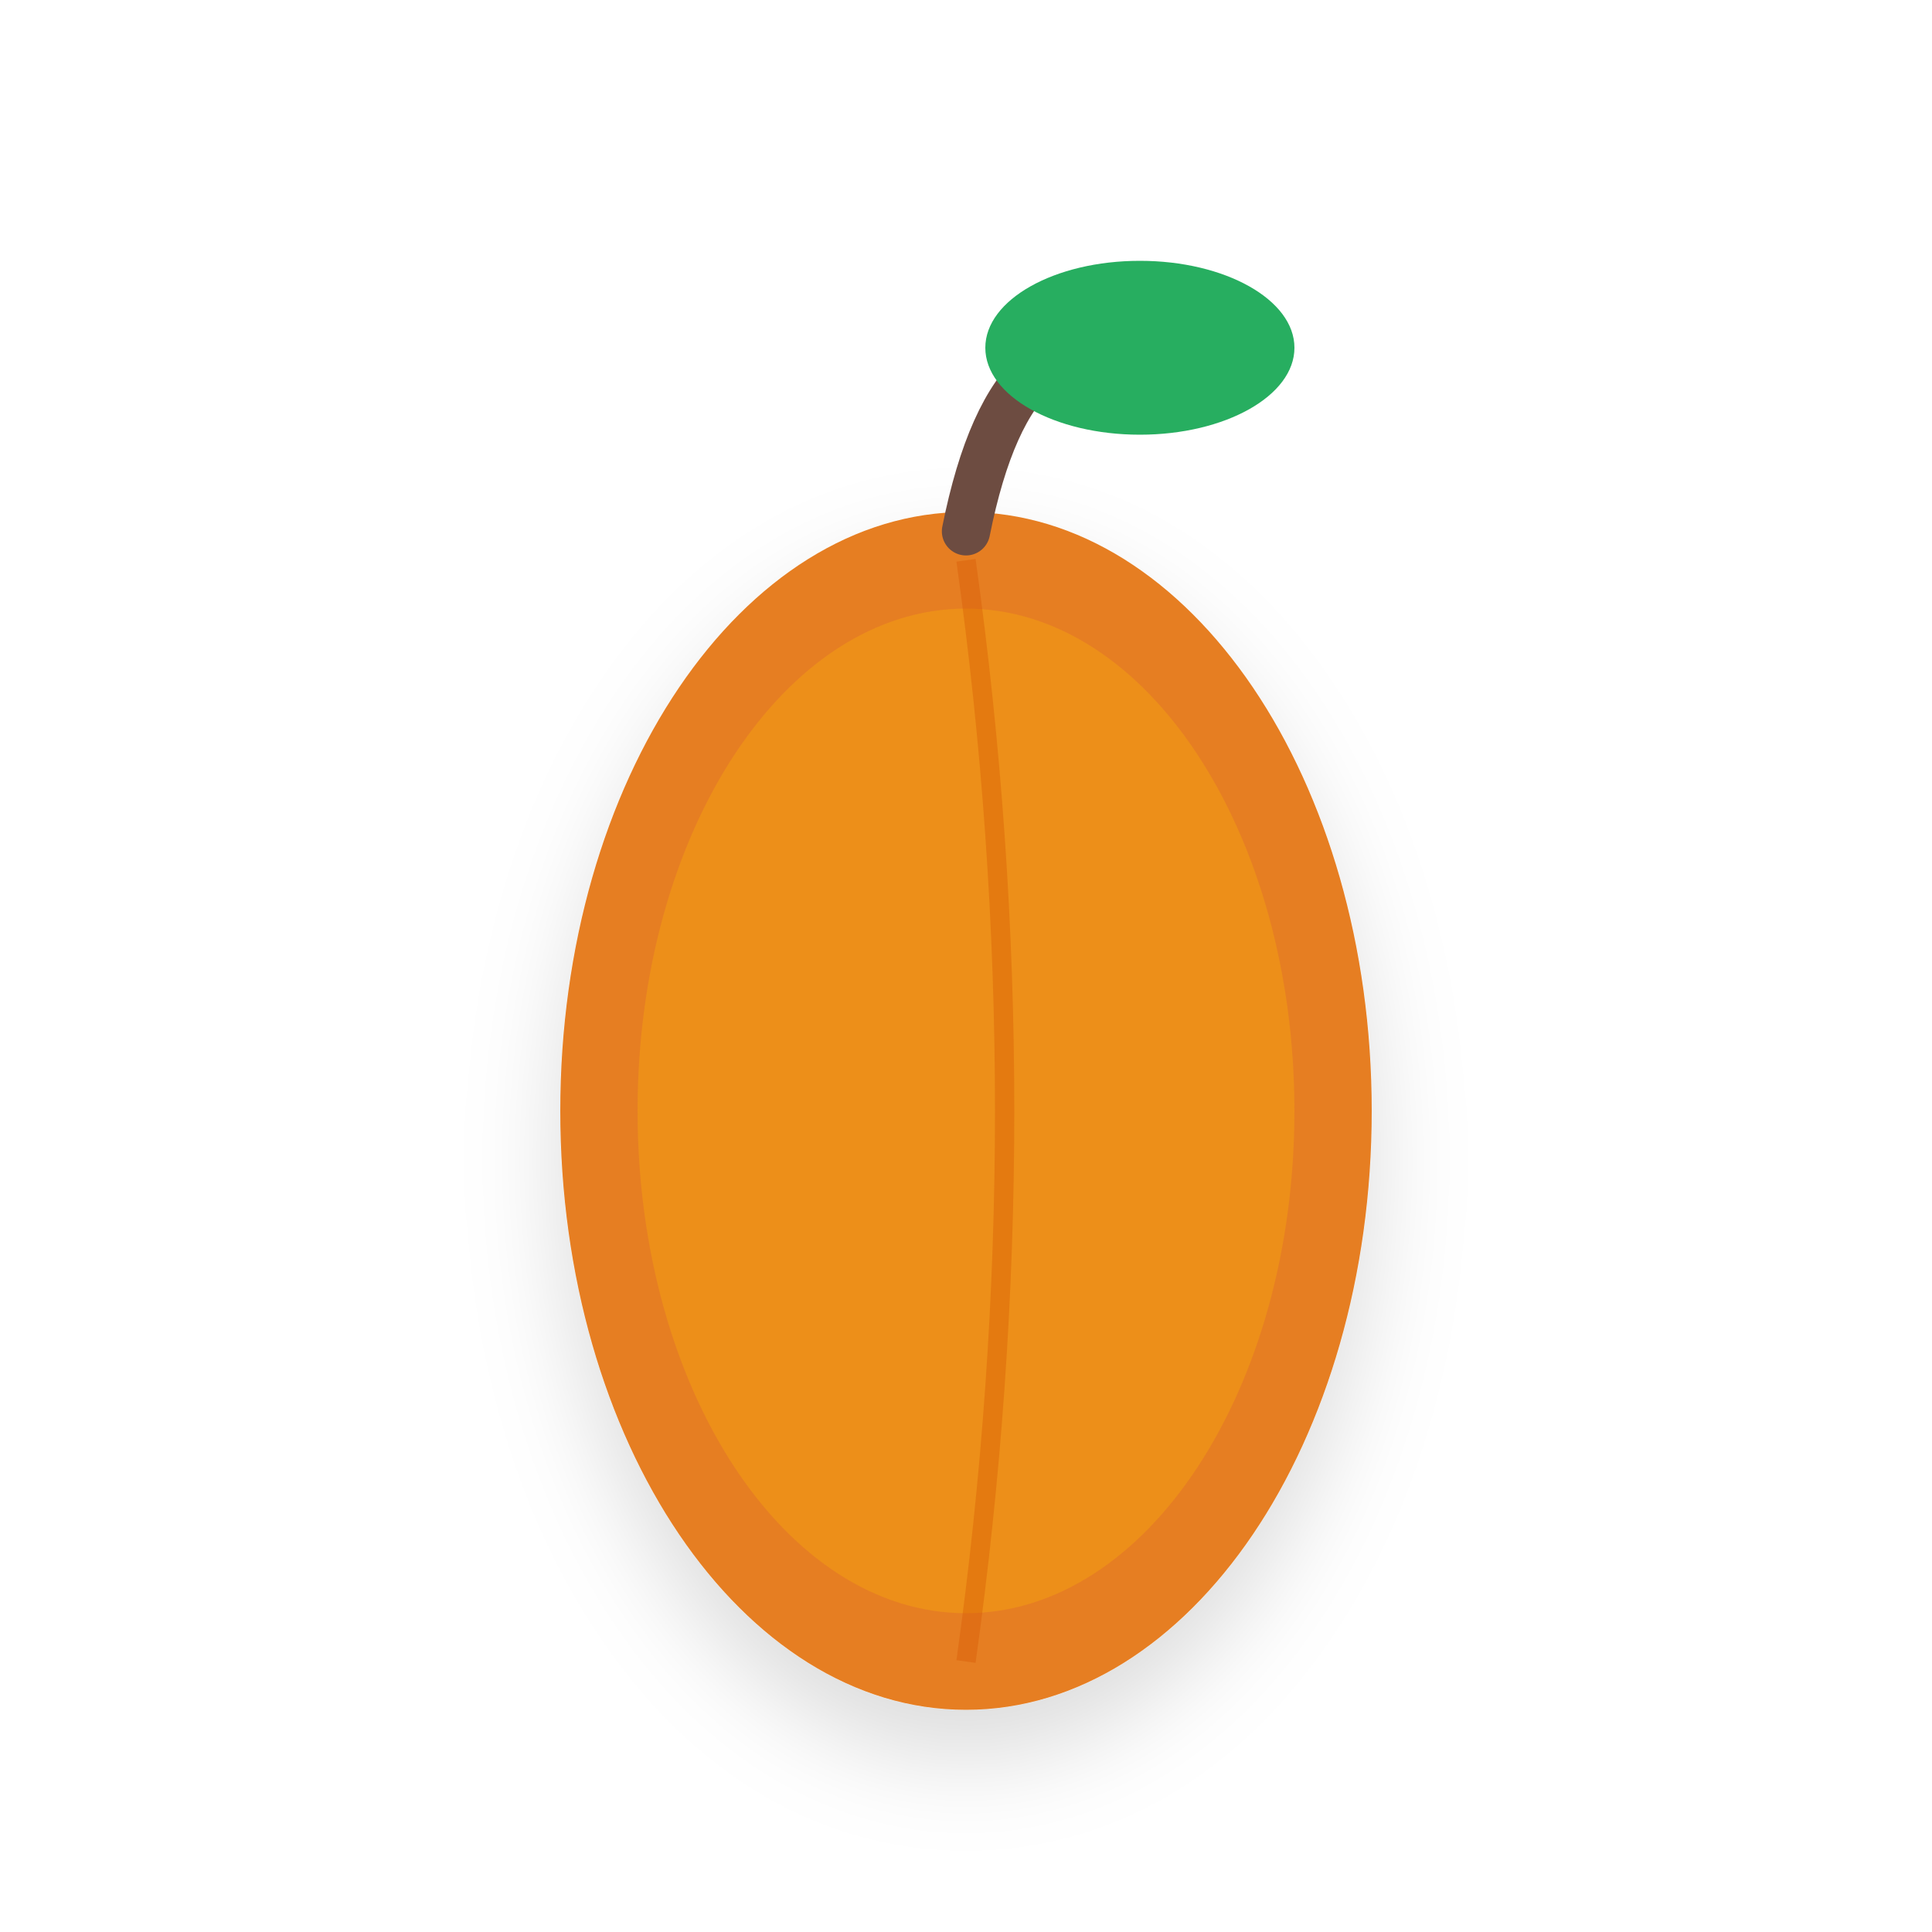
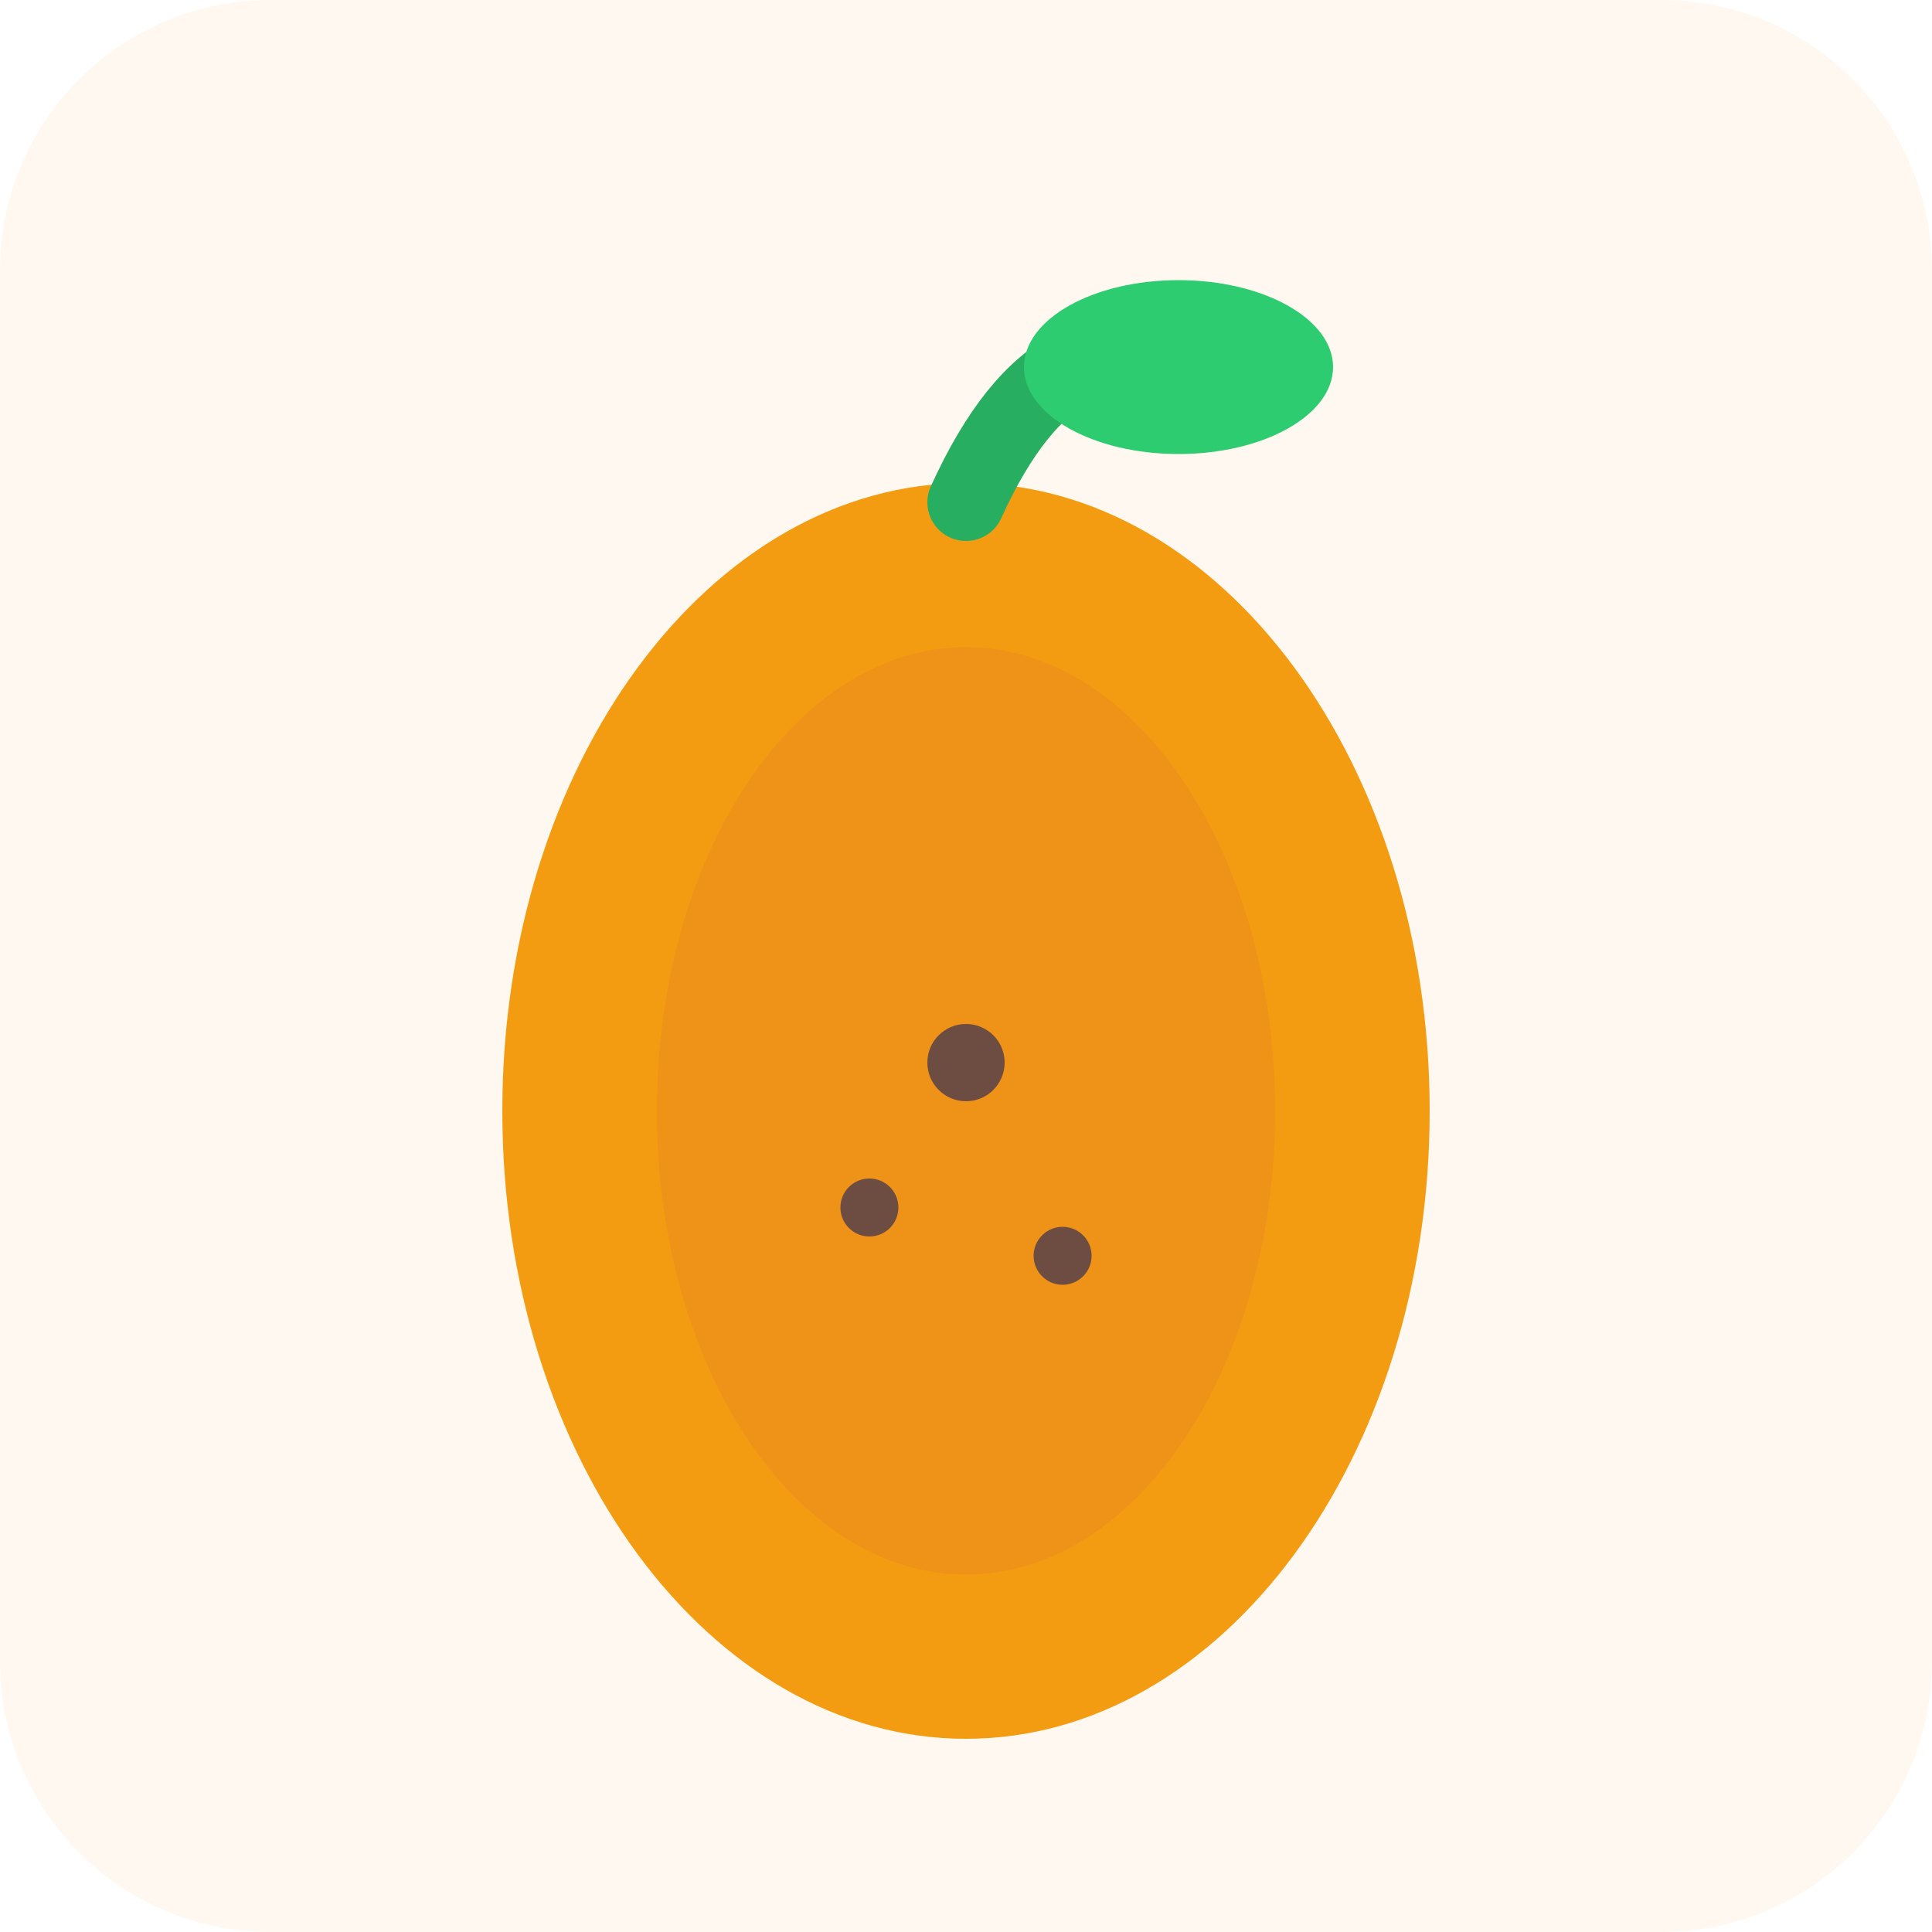
- <svg xmlns="http://www.w3.org/2000/svg" viewBox="0 0 200 200" width="200" height="200" role="img" aria-label="Pepaya">
-   <defs>
-     <filter id="s" x="-25%" y="-25%" width="150%" height="150%">
-       <feDropShadow dx="0" dy="5" stdDeviation="5" flood-opacity="0.14" />
-     </filter>
-   </defs>
-   <ellipse cx="100" cy="115" rx="42" ry="62" fill="#E67E22" filter="url(#s)" />
-   <ellipse cx="100" cy="115" rx="34" ry="52" fill="#F39C12" opacity="0.55" />
-   <path d="M100 58 Q108 115 100 172" stroke="#D35400" stroke-width="2" opacity="0.35" fill="none" />
-   <path d="M100 55 Q105 30 120 38" stroke="#6D4C41" stroke-width="5" fill="none" stroke-linecap="round" />
-   <ellipse cx="118" cy="36" rx="16" ry="9" fill="#27AE60" />
+ <svg xmlns="http://www.w3.org/2000/svg" viewBox="0 0 200 200" width="400" height="400">
+   <rect width="200" height="200" rx="28" fill="#FFF8F0" />
+   <ellipse cx="100" cy="115" rx="48" ry="65" fill="#F39C12" />
+   <ellipse cx="100" cy="115" rx="32" ry="48" fill="#E67E22" opacity="0.35" />
+   <circle cx="100" cy="110" r="4" fill="#6D4C41" />
+   <circle cx="90" cy="125" r="3" fill="#6D4C41" />
+   <circle cx="110" cy="130" r="3" fill="#6D4C41" />
+   <path d="M100 52 Q110 30 125 40" stroke="#27AE60" stroke-width="8" fill="none" stroke-linecap="round" />
+   <ellipse cx="122" cy="38" rx="16" ry="9" fill="#2ECC71" />
</svg>
